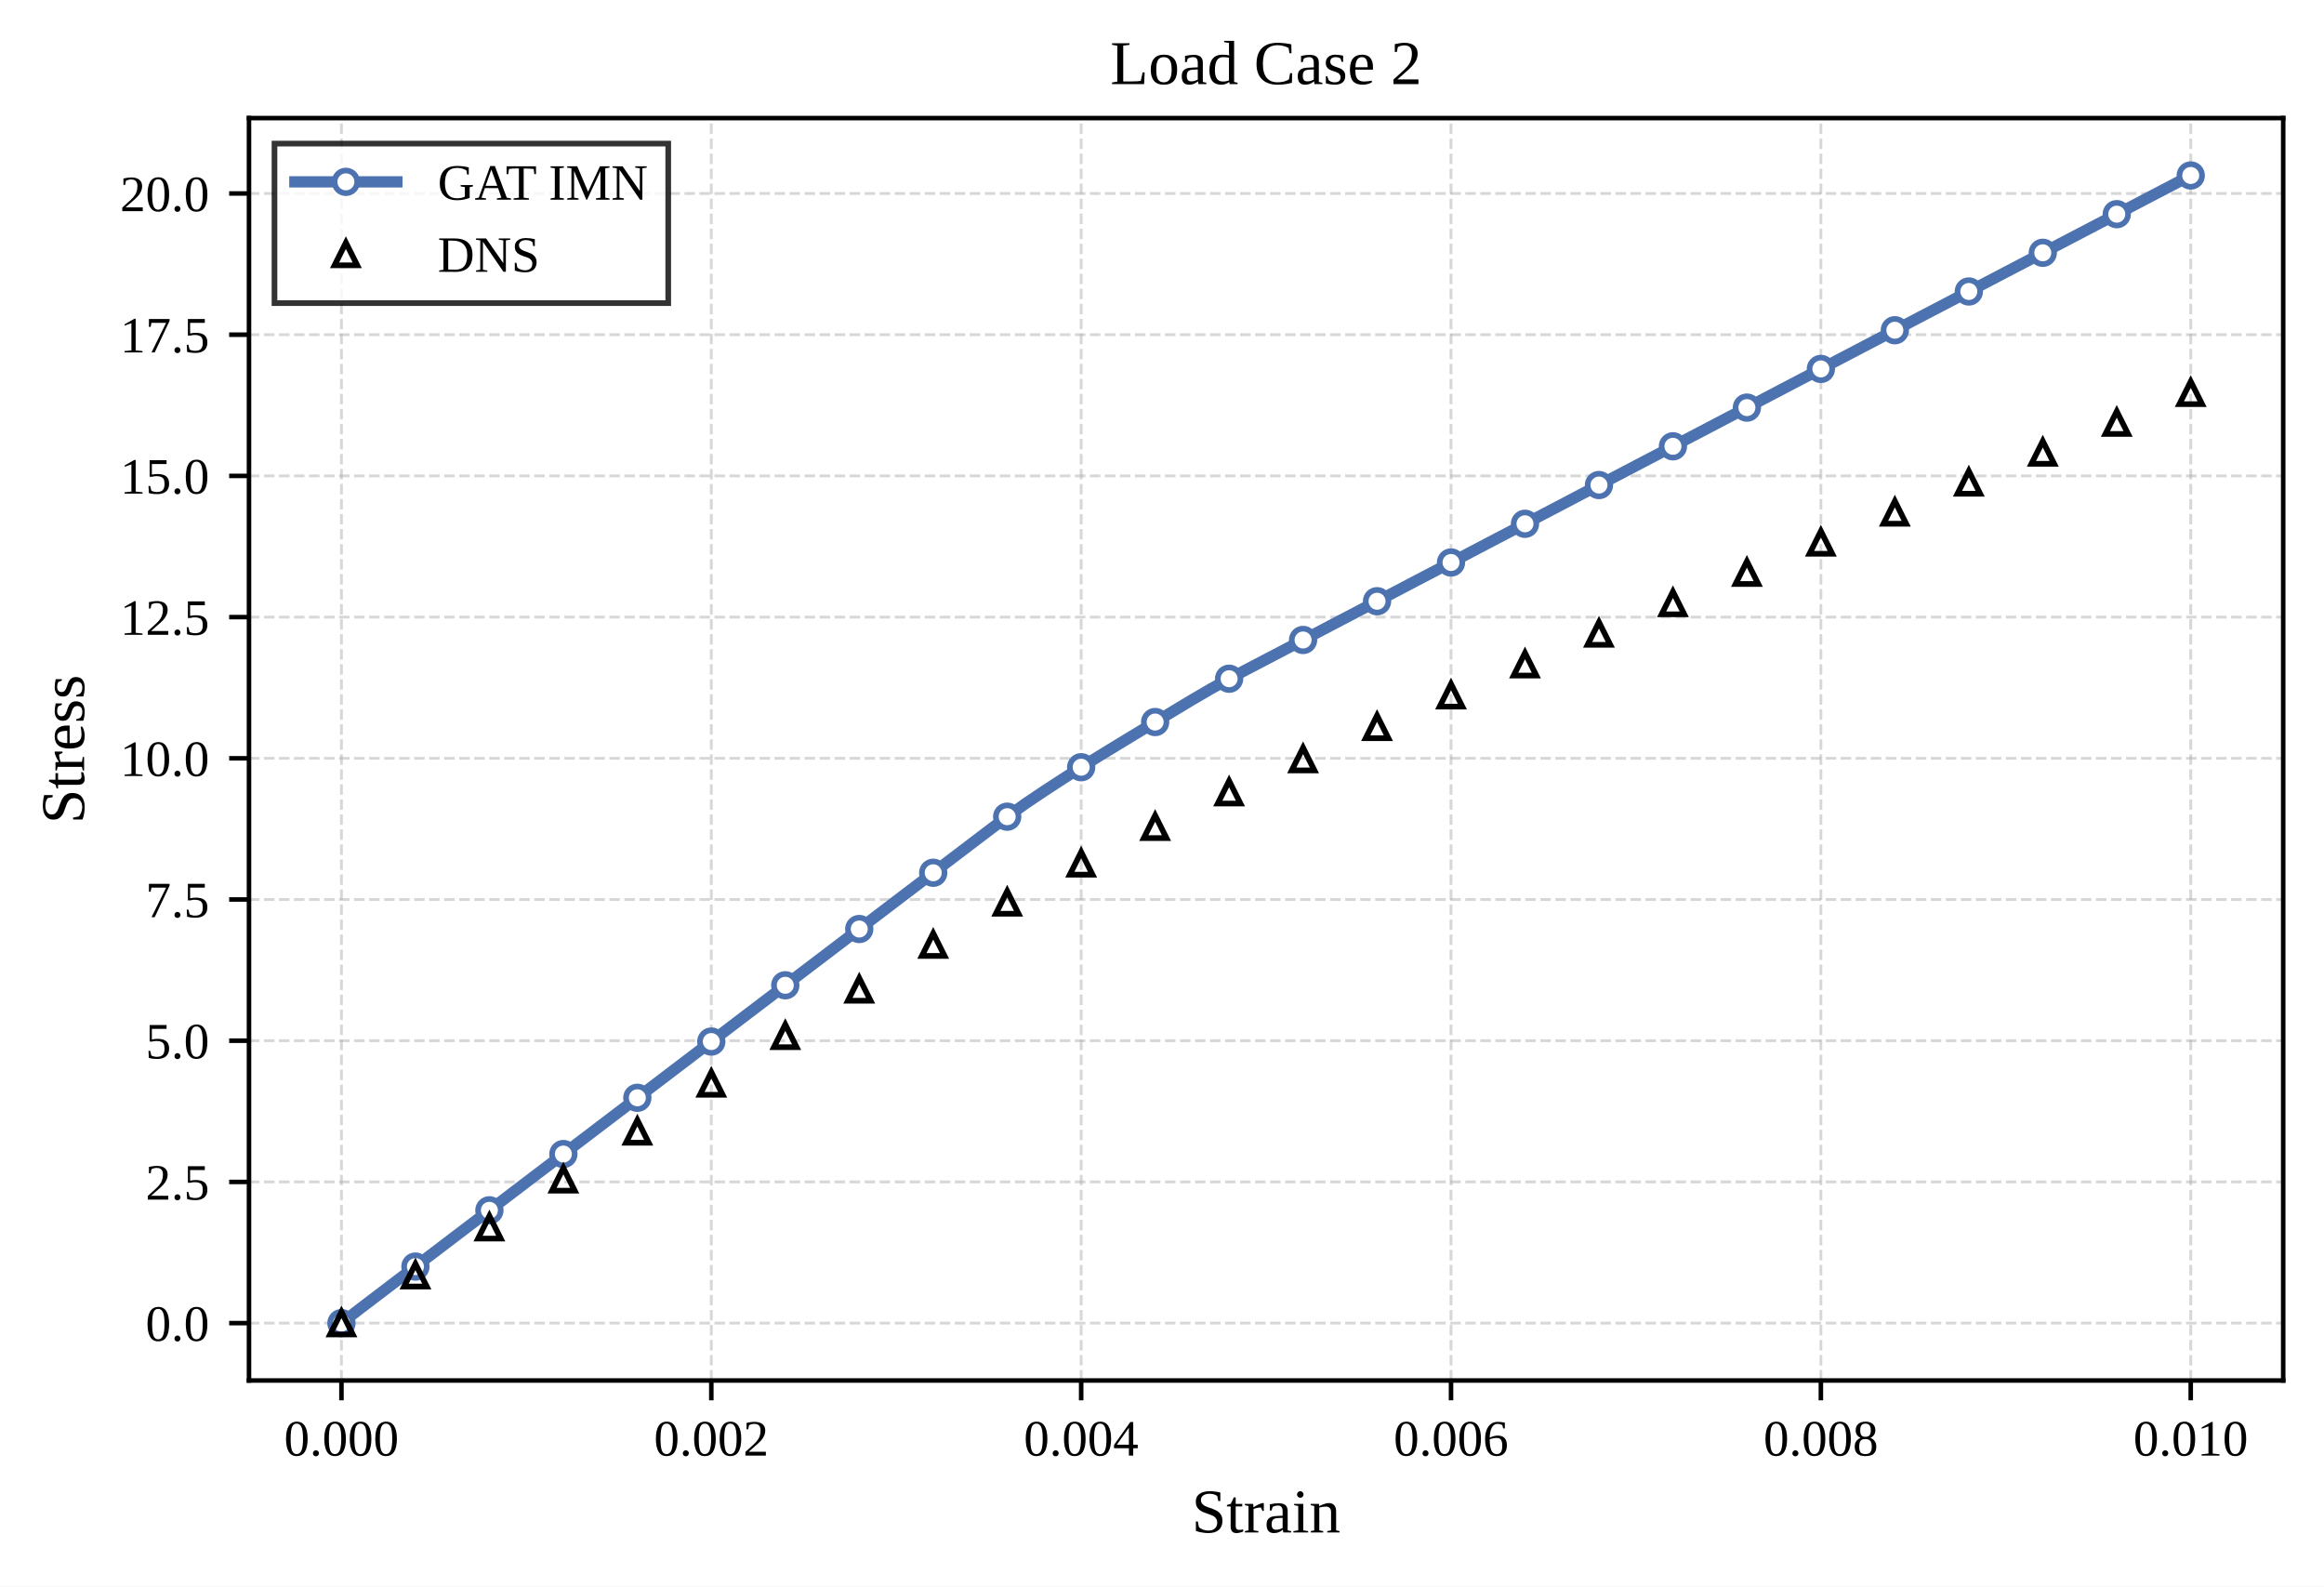
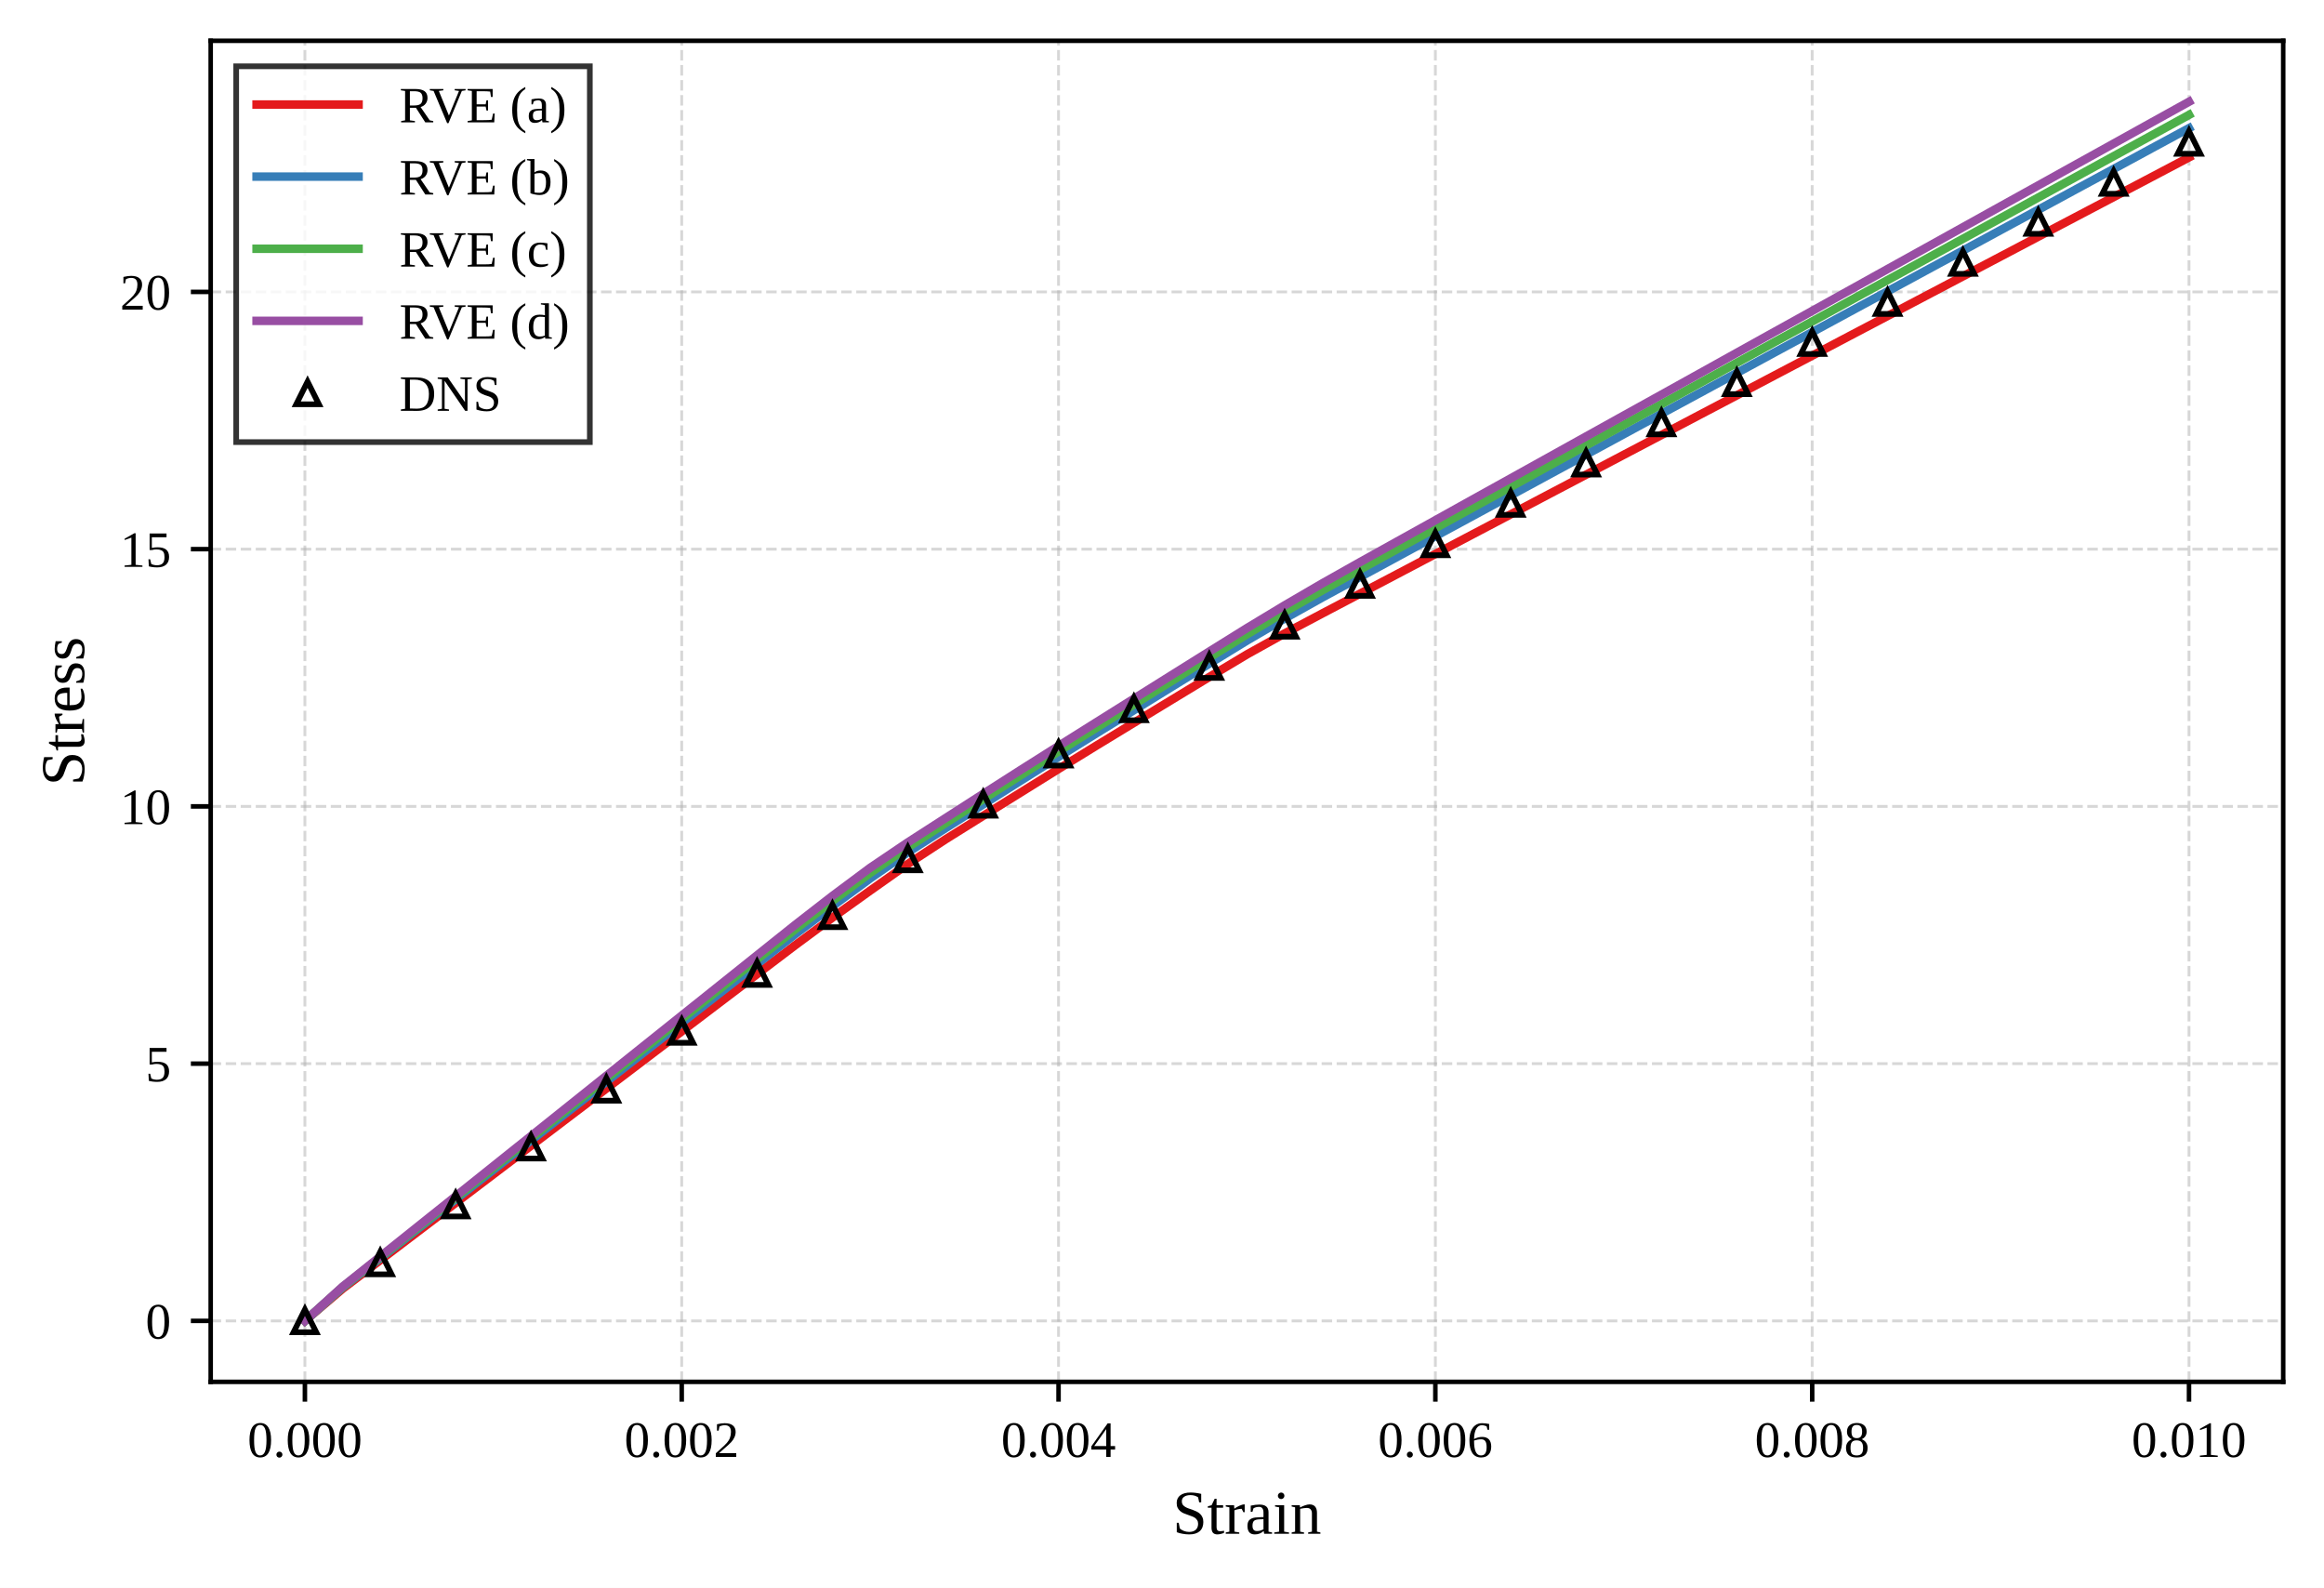
- <svg xmlns="http://www.w3.org/2000/svg" xmlns:xlink="http://www.w3.org/1999/xlink" width="410.131pt" height="279.964pt" viewBox="0 0 410.131 279.964" version="1.1">
+ <svg xmlns="http://www.w3.org/2000/svg" xmlns:xlink="http://www.w3.org/1999/xlink" width="410.221pt" height="280.246pt" viewBox="0 0 410.221 280.246" version="1.1">
  <defs>
    <style type="text/css">*{stroke-linejoin: round; stroke-linecap: butt}</style>
  </defs>
  <g id="figure_1">
    <g id="patch_1">
-       <path d="M 0 279.964  L 410.131 279.964  L 410.131 0  L 0 0  z " style="fill: #ffffff" />
+       <path d="M 0 280.246  L 410.221 280.246  L 410.221 0  L 0 0  z " style="fill: #ffffff" />
    </g>
    <g id="axes_1">
      <g id="patch_2">
-         <path d="M 43.941 243.598  L 402.931 243.598  L 402.931 20.838  L 43.941 20.838  z " style="fill: #ffffff" />
+         <path d="M 37.191 243.88  L 403.021 243.88  L 403.021 7.2  L 37.191 7.2  z " style="fill: #ffffff" />
      </g>
      <g id="matplotlib.axis_1">
        <g id="xtick_1">
          <g id="line2d_1">
-             <path d="M 60.259 243.598  L 60.259 20.838  " clip-path="url(#p1a6d0117d4)" style="fill: none; stroke-dasharray: 1.85,0.8; stroke-dashoffset: 0; stroke: #b0b0b0; stroke-opacity: 0.5; stroke-width: 0.5" />
+             <path d="M 53.82 243.88  L 53.82 7.2  " clip-path="url(#p8df6fff63d)" style="fill: none; stroke-dasharray: 1.85,0.8; stroke-dashoffset: 0; stroke: #b0b0b0; stroke-opacity: 0.5; stroke-width: 0.5" />
          </g>
          <g id="line2d_2">
            <defs>
-               <path id="m0d82180224" d="M 0 0  L 0 3.5  " style="stroke: #000000; stroke-width: 0.8" />
+               <path id="m6d175e695f" d="M 0 0  L 0 3.5  " style="stroke: #000000; stroke-width: 0.8" />
            </defs>
            <g>
-               <use xlink:href="#m0d82180224" x="60.259" y="243.598" style="stroke: #000000; stroke-width: 0.8" />
+               <use xlink:href="#m6d175e695f" x="53.82" y="243.88" style="stroke: #000000; stroke-width: 0.8" />
            </g>
          </g>
          <g id="text_1">
-             <text style="font-size: 9px; font-family: 'Times New Roman'; text-anchor: middle" x="60.259" y="256.848" transform="rotate(-0 60.25882 256.8475)">0.000</text>
+             <text style="font-size: 9px; font-family: 'Times New Roman'; text-anchor: middle" x="53.82" y="257.129" transform="rotate(-0 53.81973 257.1294)">0.000</text>
          </g>
        </g>
        <g id="xtick_2">
          <g id="line2d_3">
-             <path d="M 125.53 243.598  L 125.53 20.838  " clip-path="url(#p1a6d0117d4)" style="fill: none; stroke-dasharray: 1.85,0.8; stroke-dashoffset: 0; stroke: #b0b0b0; stroke-opacity: 0.5; stroke-width: 0.5" />
+             <path d="M 120.334 243.88  L 120.334 7.2  " clip-path="url(#p8df6fff63d)" style="fill: none; stroke-dasharray: 1.85,0.8; stroke-dashoffset: 0; stroke: #b0b0b0; stroke-opacity: 0.5; stroke-width: 0.5" />
          </g>
          <g id="line2d_4">
            <g>
-               <use xlink:href="#m0d82180224" x="125.53" y="243.598" style="stroke: #000000; stroke-width: 0.8" />
+               <use xlink:href="#m6d175e695f" x="120.334" y="243.88" style="stroke: #000000; stroke-width: 0.8" />
            </g>
          </g>
          <g id="text_2">
-             <text style="font-size: 9px; font-family: 'Times New Roman'; text-anchor: middle" x="125.53" y="256.848" transform="rotate(-0 125.5297 256.8475)">0.002</text>
+             <text style="font-size: 9px; font-family: 'Times New Roman'; text-anchor: middle" x="120.334" y="257.129" transform="rotate(-0 120.3343 257.1294)">0.002</text>
          </g>
        </g>
        <g id="xtick_3">
          <g id="line2d_5">
-             <path d="M 190.801 243.598  L 190.801 20.838  " clip-path="url(#p1a6d0117d4)" style="fill: none; stroke-dasharray: 1.85,0.8; stroke-dashoffset: 0; stroke: #b0b0b0; stroke-opacity: 0.5; stroke-width: 0.5" />
+             <path d="M 186.849 243.88  L 186.849 7.2  " clip-path="url(#p8df6fff63d)" style="fill: none; stroke-dasharray: 1.85,0.8; stroke-dashoffset: 0; stroke: #b0b0b0; stroke-opacity: 0.5; stroke-width: 0.5" />
          </g>
          <g id="line2d_6">
            <g>
-               <use xlink:href="#m0d82180224" x="190.801" y="243.598" style="stroke: #000000; stroke-width: 0.8" />
+               <use xlink:href="#m6d175e695f" x="186.849" y="243.88" style="stroke: #000000; stroke-width: 0.8" />
            </g>
          </g>
          <g id="text_3">
-             <text style="font-size: 9px; font-family: 'Times New Roman'; text-anchor: middle" x="190.801" y="256.848" transform="rotate(-0 190.8006 256.8475)">0.004</text>
+             <text style="font-size: 9px; font-family: 'Times New Roman'; text-anchor: middle" x="186.849" y="257.129" transform="rotate(-0 186.8488 257.1294)">0.004</text>
          </g>
        </g>
        <g id="xtick_4">
          <g id="line2d_7">
-             <path d="M 256.072 243.598  L 256.072 20.838  " clip-path="url(#p1a6d0117d4)" style="fill: none; stroke-dasharray: 1.85,0.8; stroke-dashoffset: 0; stroke: #b0b0b0; stroke-opacity: 0.5; stroke-width: 0.5" />
+             <path d="M 253.363 243.88  L 253.363 7.2  " clip-path="url(#p8df6fff63d)" style="fill: none; stroke-dasharray: 1.85,0.8; stroke-dashoffset: 0; stroke: #b0b0b0; stroke-opacity: 0.5; stroke-width: 0.5" />
          </g>
          <g id="line2d_8">
            <g>
-               <use xlink:href="#m0d82180224" x="256.072" y="243.598" style="stroke: #000000; stroke-width: 0.8" />
+               <use xlink:href="#m6d175e695f" x="253.363" y="243.88" style="stroke: #000000; stroke-width: 0.8" />
            </g>
          </g>
          <g id="text_4">
-             <text style="font-size: 9px; font-family: 'Times New Roman'; text-anchor: middle" x="256.072" y="256.848" transform="rotate(-0 256.0715 256.8475)">0.006</text>
+             <text style="font-size: 9px; font-family: 'Times New Roman'; text-anchor: middle" x="253.363" y="257.129" transform="rotate(-0 253.3634 257.1294)">0.006</text>
          </g>
        </g>
        <g id="xtick_5">
          <g id="line2d_9">
-             <path d="M 321.342 243.598  L 321.342 20.838  " clip-path="url(#p1a6d0117d4)" style="fill: none; stroke-dasharray: 1.85,0.8; stroke-dashoffset: 0; stroke: #b0b0b0; stroke-opacity: 0.5; stroke-width: 0.5" />
+             <path d="M 319.878 243.88  L 319.878 7.2  " clip-path="url(#p8df6fff63d)" style="fill: none; stroke-dasharray: 1.85,0.8; stroke-dashoffset: 0; stroke: #b0b0b0; stroke-opacity: 0.5; stroke-width: 0.5" />
          </g>
          <g id="line2d_10">
            <g>
-               <use xlink:href="#m0d82180224" x="321.342" y="243.598" style="stroke: #000000; stroke-width: 0.8" />
+               <use xlink:href="#m6d175e695f" x="319.878" y="243.88" style="stroke: #000000; stroke-width: 0.8" />
            </g>
          </g>
          <g id="text_5">
-             <text style="font-size: 9px; font-family: 'Times New Roman'; text-anchor: middle" x="321.342" y="256.848" transform="rotate(-0 321.3425 256.8475)">0.008</text>
+             <text style="font-size: 9px; font-family: 'Times New Roman'; text-anchor: middle" x="319.878" y="257.129" transform="rotate(-0 319.8779 257.1294)">0.008</text>
          </g>
        </g>
        <g id="xtick_6">
          <g id="line2d_11">
-             <path d="M 386.613 243.598  L 386.613 20.838  " clip-path="url(#p1a6d0117d4)" style="fill: none; stroke-dasharray: 1.85,0.8; stroke-dashoffset: 0; stroke: #b0b0b0; stroke-opacity: 0.5; stroke-width: 0.5" />
+             <path d="M 386.392 243.88  L 386.392 7.2  " clip-path="url(#p8df6fff63d)" style="fill: none; stroke-dasharray: 1.85,0.8; stroke-dashoffset: 0; stroke: #b0b0b0; stroke-opacity: 0.5; stroke-width: 0.5" />
          </g>
          <g id="line2d_12">
            <g>
-               <use xlink:href="#m0d82180224" x="386.613" y="243.598" style="stroke: #000000; stroke-width: 0.8" />
+               <use xlink:href="#m6d175e695f" x="386.392" y="243.88" style="stroke: #000000; stroke-width: 0.8" />
            </g>
          </g>
          <g id="text_6">
-             <text style="font-size: 9px; font-family: 'Times New Roman'; text-anchor: middle" x="386.613" y="256.848" transform="rotate(-0 386.6134 256.8475)">0.010</text>
+             <text style="font-size: 9px; font-family: 'Times New Roman'; text-anchor: middle" x="386.392" y="257.129" transform="rotate(-0 386.3925 257.1294)">0.010</text>
          </g>
        </g>
        <g id="text_7">
-           <text style="font-size: 11px; font-family: 'Times New Roman'; text-anchor: middle" x="223.436" y="270.411" transform="rotate(-0 223.4361 270.4108)">Strain</text>
+           <text style="font-size: 11px; font-family: 'Times New Roman'; text-anchor: middle" x="220.106" y="270.693" transform="rotate(-0 220.1061 270.6927)">Strain</text>
        </g>
      </g>
      <g id="matplotlib.axis_2">
        <g id="ytick_1">
          <g id="line2d_13">
-             <path d="M 43.941 233.473  L 402.931 233.473  " clip-path="url(#p1a6d0117d4)" style="fill: none; stroke-dasharray: 1.85,0.8; stroke-dashoffset: 0; stroke: #b0b0b0; stroke-opacity: 0.5; stroke-width: 0.5" />
+             <path d="M 37.191 233.122  L 403.021 233.122  " clip-path="url(#p8df6fff63d)" style="fill: none; stroke-dasharray: 1.85,0.8; stroke-dashoffset: 0; stroke: #b0b0b0; stroke-opacity: 0.5; stroke-width: 0.5" />
          </g>
          <g id="line2d_14">
            <defs>
-               <path id="mf98554c126" d="M 0 0  L -3.5 0  " style="stroke: #000000; stroke-width: 0.8" />
+               <path id="m00b3549a14" d="M 0 0  L -3.5 0  " style="stroke: #000000; stroke-width: 0.8" />
            </defs>
            <g>
-               <use xlink:href="#mf98554c126" x="43.941" y="233.473" style="stroke: #000000; stroke-width: 0.8" />
+               <use xlink:href="#m00b3549a14" x="37.191" y="233.122" style="stroke: #000000; stroke-width: 0.8" />
            </g>
          </g>
          <g id="text_8">
-             <text style="font-size: 9px; font-family: 'Times New Roman'; text-anchor: end" x="36.941" y="236.597" transform="rotate(-0 36.94109 236.5974)">0.0</text>
+             <text style="font-size: 9px; font-family: 'Times New Roman'; text-anchor: end" x="30.191" y="236.247" transform="rotate(-0 30.19109 236.2465)">0</text>
          </g>
        </g>
        <g id="ytick_2">
          <g id="line2d_15">
-             <path d="M 43.941 208.556  L 402.931 208.556  " clip-path="url(#p1a6d0117d4)" style="fill: none; stroke-dasharray: 1.85,0.8; stroke-dashoffset: 0; stroke: #b0b0b0; stroke-opacity: 0.5; stroke-width: 0.5" />
+             <path d="M 37.191 187.721  L 403.021 187.721  " clip-path="url(#p8df6fff63d)" style="fill: none; stroke-dasharray: 1.85,0.8; stroke-dashoffset: 0; stroke: #b0b0b0; stroke-opacity: 0.5; stroke-width: 0.5" />
          </g>
          <g id="line2d_16">
            <g>
-               <use xlink:href="#mf98554c126" x="43.941" y="208.556" style="stroke: #000000; stroke-width: 0.8" />
+               <use xlink:href="#m00b3549a14" x="37.191" y="187.721" style="stroke: #000000; stroke-width: 0.8" />
            </g>
          </g>
          <g id="text_9">
-             <text style="font-size: 9px; font-family: 'Times New Roman'; text-anchor: end" x="36.941" y="211.681" transform="rotate(-0 36.94109 211.6811)">2.5</text>
+             <text style="font-size: 9px; font-family: 'Times New Roman'; text-anchor: end" x="30.191" y="190.846" transform="rotate(-0 30.19109 190.8457)">5</text>
          </g>
        </g>
        <g id="ytick_3">
          <g id="line2d_17">
-             <path d="M 43.941 183.64  L 402.931 183.64  " clip-path="url(#p1a6d0117d4)" style="fill: none; stroke-dasharray: 1.85,0.8; stroke-dashoffset: 0; stroke: #b0b0b0; stroke-opacity: 0.5; stroke-width: 0.5" />
+             <path d="M 37.191 142.32  L 403.021 142.32  " clip-path="url(#p8df6fff63d)" style="fill: none; stroke-dasharray: 1.85,0.8; stroke-dashoffset: 0; stroke: #b0b0b0; stroke-opacity: 0.5; stroke-width: 0.5" />
          </g>
          <g id="line2d_18">
            <g>
-               <use xlink:href="#mf98554c126" x="43.941" y="183.64" style="stroke: #000000; stroke-width: 0.8" />
+               <use xlink:href="#m00b3549a14" x="37.191" y="142.32" style="stroke: #000000; stroke-width: 0.8" />
            </g>
          </g>
          <g id="text_10">
-             <text style="font-size: 9px; font-family: 'Times New Roman'; text-anchor: end" x="36.941" y="186.765" transform="rotate(-0 36.94109 186.7649)">5.0</text>
+             <text style="font-size: 9px; font-family: 'Times New Roman'; text-anchor: end" x="30.191" y="145.445" transform="rotate(-0 30.19109 145.4448)">10</text>
          </g>
        </g>
        <g id="ytick_4">
          <g id="line2d_19">
-             <path d="M 43.941 158.724  L 402.931 158.724  " clip-path="url(#p1a6d0117d4)" style="fill: none; stroke-dasharray: 1.85,0.8; stroke-dashoffset: 0; stroke: #b0b0b0; stroke-opacity: 0.5; stroke-width: 0.5" />
+             <path d="M 37.191 96.919  L 403.021 96.919  " clip-path="url(#p8df6fff63d)" style="fill: none; stroke-dasharray: 1.85,0.8; stroke-dashoffset: 0; stroke: #b0b0b0; stroke-opacity: 0.5; stroke-width: 0.5" />
          </g>
          <g id="line2d_20">
            <g>
-               <use xlink:href="#mf98554c126" x="43.941" y="158.724" style="stroke: #000000; stroke-width: 0.8" />
+               <use xlink:href="#m00b3549a14" x="37.191" y="96.919" style="stroke: #000000; stroke-width: 0.8" />
            </g>
          </g>
          <g id="text_11">
-             <text style="font-size: 9px; font-family: 'Times New Roman'; text-anchor: end" x="36.941" y="161.849" transform="rotate(-0 36.94109 161.8487)">7.5</text>
+             <text style="font-size: 9px; font-family: 'Times New Roman'; text-anchor: end" x="30.191" y="100.044" transform="rotate(-0 30.19109 100.044)">15</text>
          </g>
        </g>
        <g id="ytick_5">
          <g id="line2d_21">
-             <path d="M 43.941 133.808  L 402.931 133.808  " clip-path="url(#p1a6d0117d4)" style="fill: none; stroke-dasharray: 1.85,0.8; stroke-dashoffset: 0; stroke: #b0b0b0; stroke-opacity: 0.5; stroke-width: 0.5" />
+             <path d="M 37.191 51.518  L 403.021 51.518  " clip-path="url(#p8df6fff63d)" style="fill: none; stroke-dasharray: 1.85,0.8; stroke-dashoffset: 0; stroke: #b0b0b0; stroke-opacity: 0.5; stroke-width: 0.5" />
          </g>
          <g id="line2d_22">
            <g>
-               <use xlink:href="#mf98554c126" x="43.941" y="133.808" style="stroke: #000000; stroke-width: 0.8" />
+               <use xlink:href="#m00b3549a14" x="37.191" y="51.518" style="stroke: #000000; stroke-width: 0.8" />
            </g>
          </g>
          <g id="text_12">
-             <text style="font-size: 9px; font-family: 'Times New Roman'; text-anchor: end" x="36.941" y="136.932" transform="rotate(-0 36.94109 136.9325)">10.0</text>
-           </g>
-         </g>
-         <g id="ytick_6">
-           <g id="line2d_23">
-             <path d="M 43.941 108.892  L 402.931 108.892  " clip-path="url(#p1a6d0117d4)" style="fill: none; stroke-dasharray: 1.85,0.8; stroke-dashoffset: 0; stroke: #b0b0b0; stroke-opacity: 0.5; stroke-width: 0.5" />
-           </g>
-           <g id="line2d_24">
-             <g>
-               <use xlink:href="#mf98554c126" x="43.941" y="108.892" style="stroke: #000000; stroke-width: 0.8" />
-             </g>
-           </g>
-           <g id="text_13">
-             <text style="font-size: 9px; font-family: 'Times New Roman'; text-anchor: end" x="36.941" y="112.016" transform="rotate(-0 36.94109 112.0162)">12.5</text>
-           </g>
-         </g>
-         <g id="ytick_7">
-           <g id="line2d_25">
-             <path d="M 43.941 83.975  L 402.931 83.975  " clip-path="url(#p1a6d0117d4)" style="fill: none; stroke-dasharray: 1.85,0.8; stroke-dashoffset: 0; stroke: #b0b0b0; stroke-opacity: 0.5; stroke-width: 0.5" />
-           </g>
-           <g id="line2d_26">
-             <g>
-               <use xlink:href="#mf98554c126" x="43.941" y="83.975" style="stroke: #000000; stroke-width: 0.8" />
-             </g>
-           </g>
-           <g id="text_14">
-             <text style="font-size: 9px; font-family: 'Times New Roman'; text-anchor: end" x="36.941" y="87.1" transform="rotate(-0 36.94109 87.10002)">15.0</text>
-           </g>
-         </g>
-         <g id="ytick_8">
-           <g id="line2d_27">
-             <path d="M 43.941 59.059  L 402.931 59.059  " clip-path="url(#p1a6d0117d4)" style="fill: none; stroke-dasharray: 1.85,0.8; stroke-dashoffset: 0; stroke: #b0b0b0; stroke-opacity: 0.5; stroke-width: 0.5" />
-           </g>
-           <g id="line2d_28">
-             <g>
-               <use xlink:href="#mf98554c126" x="43.941" y="59.059" style="stroke: #000000; stroke-width: 0.8" />
-             </g>
-           </g>
-           <g id="text_15">
-             <text style="font-size: 9px; font-family: 'Times New Roman'; text-anchor: end" x="36.941" y="62.184" transform="rotate(-0 36.94109 62.1838)">17.5</text>
-           </g>
-         </g>
-         <g id="ytick_9">
-           <g id="line2d_29">
-             <path d="M 43.941 34.143  L 402.931 34.143  " clip-path="url(#p1a6d0117d4)" style="fill: none; stroke-dasharray: 1.85,0.8; stroke-dashoffset: 0; stroke: #b0b0b0; stroke-opacity: 0.5; stroke-width: 0.5" />
-           </g>
-           <g id="line2d_30">
-             <g>
-               <use xlink:href="#mf98554c126" x="43.941" y="34.143" style="stroke: #000000; stroke-width: 0.8" />
-             </g>
-           </g>
-           <g id="text_16">
-             <text style="font-size: 9px; font-family: 'Times New Roman'; text-anchor: end" x="36.941" y="37.268" transform="rotate(-0 36.94109 37.26758)">20.0</text>
-           </g>
-         </g>
-         <g id="text_17">
-           <text style="font-size: 11px; font-family: 'Times New Roman'; text-anchor: middle" x="14.838" y="132.218" transform="rotate(-90 14.83812 132.2181)">Stress</text>
-         </g>
-       </g>
-       <g id="line2d_31">
-         <path d="M 60.259 233.473  L 63.522 230.942  L 66.786 228.46  L 70.049 225.978  L 73.313 223.496  L 76.577 221.015  L 79.84 218.533  L 83.104 216.051  L 86.367 213.57  L 89.631 211.087  L 92.894 208.605  L 96.158 206.124  L 99.421 203.642  L 102.685 201.16  L 105.948 198.679  L 109.212 196.196  L 112.476 193.714  L 115.739 191.233  L 119.003 188.751  L 122.266 186.269  L 125.53 183.788  L 128.793 181.305  L 132.057 178.823  L 135.32 176.342  L 138.584 173.86  L 141.847 171.378  L 145.111 168.897  L 148.375 166.414  L 151.638 163.932  L 154.902 161.451  L 158.165 158.969  L 161.429 156.488  L 164.692 154.006  L 167.956 151.523  L 171.219 149.042  L 174.483 146.56  L 177.746 144.111  L 181.01 141.774  L 184.274 139.583  L 187.537 137.457  L 190.801 135.382  L 194.064 133.359  L 197.328 131.366  L 200.591 129.383  L 203.855 127.409  L 207.118 125.446  L 210.382 123.482  L 213.645 121.579  L 216.909 119.765  L 220.173 118.051  L 223.436 116.346  L 226.7 114.642  L 229.963 112.928  L 233.227 111.224  L 236.49 109.509  L 239.754 107.805  L 243.017 106.091  L 246.281 104.387  L 249.544 102.672  L 252.808 100.968  L 256.072 99.254  L 259.335 97.55  L 262.599 95.835  L 265.862 94.131  L 269.126 92.427  L 272.389 90.713  L 275.653 89.008  L 278.916 87.294  L 282.18 85.59  L 285.443 83.886  L 288.707 82.171  L 291.971 80.467  L 295.234 78.753  L 298.498 77.049  L 301.761 75.344  L 305.025 73.63  L 308.288 71.926  L 311.552 70.222  L 314.815 68.507  L 318.079 66.803  L 321.342 65.099  L 324.606 63.385  L 327.87 61.68  L 331.133 59.976  L 334.397 58.272  L 337.66 56.558  L 340.924 54.853  L 344.187 53.149  L 347.451 51.435  L 350.714 49.73  L 353.978 48.026  L 357.241 46.322  L 360.505 44.608  L 363.769 42.903  L 367.032 41.199  L 370.296 39.495  L 373.559 37.791  L 376.823 36.076  L 380.086 34.372  L 383.35 32.668  L 386.613 30.964  " clip-path="url(#p1a6d0117d4)" style="fill: none; stroke: #4c72b0; stroke-width: 2; stroke-linecap: square" />
+             <text style="font-size: 9px; font-family: 'Times New Roman'; text-anchor: end" x="30.191" y="54.643" transform="rotate(-0 30.19109 54.64317)">20</text>
+           </g>
+         </g>
+         <g id="text_13">
+           <text style="font-size: 11px; font-family: 'Times New Roman'; text-anchor: middle" x="14.838" y="125.54" transform="rotate(-90 14.83812 125.54)">Stress</text>
+         </g>
+       </g>
+       <g id="line2d_23">
+         <path d="M 53.82 233.122  L 60.471 227.455  L 67.123 222.406  L 73.774 217.359  L 80.426 212.31  L 87.077 207.262  L 93.728 202.214  L 100.38 197.165  L 107.031 192.117  L 113.683 187.069  L 120.334 182.02  L 126.986 176.972  L 133.637 171.924  L 140.289 166.876  L 146.94 161.951  L 153.592 157.189  L 160.243 152.491  L 166.894 148.141  L 173.546 143.985  L 180.197 139.85  L 186.849 135.71  L 193.5 131.615  L 200.152 127.565  L 206.803 123.524  L 213.455 119.484  L 220.106 115.497  L 226.758 111.793  L 233.409 108.27  L 240.06 104.774  L 246.712 101.278  L 253.363 97.773  L 260.015 94.268  L 266.666 90.772  L 273.318 87.267  L 279.969 83.771  L 286.621 80.266  L 293.272 76.77  L 299.924 73.265  L 306.575 69.77  L 313.226 66.265  L 319.878 62.769  L 326.529 59.264  L 333.181 55.768  L 339.832 52.272  L 346.484 48.767  L 353.135 45.271  L 359.787 41.766  L 366.438 38.271  L 373.09 34.775  L 379.741 31.279  L 386.392 27.774  " clip-path="url(#p8df6fff63d)" style="fill: none; stroke: #e41a1c; stroke-width: 1.5; stroke-linecap: square" />
+       </g>
+       <g id="line2d_24">
+         <path d="M 53.82 233.122  L 60.471 227.248  L 67.123 222.055  L 73.774 216.863  L 80.426 211.67  L 87.077 206.477  L 93.728 201.284  L 100.38 196.092  L 107.031 190.899  L 113.683 185.706  L 120.334 180.513  L 126.986 175.321  L 133.637 170.128  L 140.289 164.938  L 146.94 159.928  L 153.592 155.037  L 160.243 150.427  L 166.894 146.173  L 173.546 141.966  L 180.197 137.762  L 186.849 133.576  L 193.5 129.444  L 200.152 125.34  L 206.803 121.236  L 213.455 117.132  L 220.106 113.055  L 226.758 109.168  L 233.409 105.446  L 240.06 101.841  L 246.712 98.236  L 253.363 94.631  L 260.015 91.035  L 266.666 87.431  L 273.318 83.826  L 279.969 80.23  L 286.621 76.625  L 293.272 73.02  L 299.924 69.425  L 306.575 65.82  L 313.226 62.215  L 319.878 58.619  L 326.529 55.014  L 333.181 51.419  L 339.832 47.814  L 346.484 44.218  L 353.135 40.613  L 359.787 37.017  L 366.438 33.413  L 373.09 29.817  L 379.741 26.212  L 386.392 22.616  " clip-path="url(#p8df6fff63d)" style="fill: none; stroke: #377eb8; stroke-width: 1.5; stroke-linecap: square" />
+       </g>
+       <g id="line2d_25">
+         <path d="M 53.82 233.122  L 60.471 227.162  L 67.123 221.904  L 73.774 216.646  L 80.426 211.388  L 87.077 206.13  L 93.728 200.873  L 100.38 195.614  L 107.031 190.357  L 113.683 185.099  L 120.334 179.841  L 126.986 174.583  L 133.637 169.325  L 140.289 164.073  L 146.94 159.004  L 153.592 154.074  L 160.243 149.541  L 166.894 145.286  L 173.546 141.049  L 180.197 136.808  L 186.849 132.623  L 193.5 128.464  L 200.152 124.332  L 206.803 120.201  L 213.455 116.06  L 220.106 111.956  L 226.758 107.997  L 233.409 104.193  L 240.06 100.515  L 246.712 96.865  L 253.363 93.215  L 260.015 89.564  L 266.666 85.923  L 273.318 82.273  L 279.969 78.623  L 286.621 74.973  L 293.272 71.322  L 299.924 67.681  L 306.575 64.031  L 313.226 60.381  L 319.878 56.74  L 326.529 53.089  L 333.181 49.439  L 339.832 45.798  L 346.484 42.148  L 353.135 38.507  L 359.787 34.856  L 366.438 31.215  L 373.09 27.565  L 379.741 23.924  L 386.392 20.274  " clip-path="url(#p8df6fff63d)" style="fill: none; stroke: #4daf4a; stroke-width: 1.5; stroke-linecap: square" />
+       </g>
+       <g id="line2d_26">
+         <path d="M 53.82 233.122  L 60.471 227.082  L 67.123 221.765  L 73.774 216.449  L 80.426 211.132  L 87.077 205.816  L 93.728 200.5  L 100.38 195.183  L 107.031 189.867  L 113.683 184.55  L 120.334 179.234  L 126.986 173.917  L 133.637 168.601  L 140.289 163.284  L 146.94 158.118  L 153.592 153.162  L 160.243 148.669  L 166.894 144.389  L 173.546 140.114  L 180.197 135.864  L 186.849 131.66  L 193.5 127.483  L 200.152 123.315  L 206.803 119.148  L 213.455 114.989  L 220.106 110.848  L 226.758 106.835  L 233.409 102.958  L 240.06 99.208  L 246.712 95.512  L 253.363 91.816  L 260.015 88.112  L 266.666 84.425  L 273.318 80.729  L 279.969 77.034  L 286.621 73.338  L 293.272 69.652  L 299.924 65.956  L 306.575 62.26  L 313.226 58.565  L 319.878 54.878  L 326.529 51.183  L 333.181 47.487  L 339.832 43.8  L 346.484 40.105  L 353.135 36.409  L 359.787 32.723  L 366.438 29.027  L 373.09 25.34  L 379.741 21.645  L 386.392 17.958  " clip-path="url(#p8df6fff63d)" style="fill: none; stroke: #984ea3; stroke-width: 1.5; stroke-linecap: square" />
+       </g>
+       <g id="line2d_27">
        <defs>
-           <path id="mf030533eb8" d="M 0 2  C 0.53 2 1.039 1.789 1.414 1.414  C 1.789 1.039 2 0.53 2 0  C 2 -0.53 1.789 -1.039 1.414 -1.414  C 1.039 -1.789 0.53 -2 0 -2  C -0.53 -2 -1.039 -1.789 -1.414 -1.414  C -1.789 -1.039 -2 -0.53 -2 0  C -2 0.53 -1.789 1.039 -1.414 1.414  C -1.039 1.789 -0.53 2 0 2  z " style="stroke: #4c72b0" />
+           <path id="meaa8020f75" d="M 0 -2  L -2 2  L 2 2  z " style="stroke: #000000; stroke-linejoin: miter" />
        </defs>
-         <g clip-path="url(#p1a6d0117d4)">
-           <use xlink:href="#mf030533eb8" x="60.259" y="233.473" style="fill: #ffffff; stroke: #4c72b0" />
-           <use xlink:href="#mf030533eb8" x="73.313" y="223.496" style="fill: #ffffff; stroke: #4c72b0" />
-           <use xlink:href="#mf030533eb8" x="86.367" y="213.57" style="fill: #ffffff; stroke: #4c72b0" />
-           <use xlink:href="#mf030533eb8" x="99.421" y="203.642" style="fill: #ffffff; stroke: #4c72b0" />
-           <use xlink:href="#mf030533eb8" x="112.476" y="193.714" style="fill: #ffffff; stroke: #4c72b0" />
-           <use xlink:href="#mf030533eb8" x="125.53" y="183.788" style="fill: #ffffff; stroke: #4c72b0" />
-           <use xlink:href="#mf030533eb8" x="138.584" y="173.86" style="fill: #ffffff; stroke: #4c72b0" />
-           <use xlink:href="#mf030533eb8" x="151.638" y="163.932" style="fill: #ffffff; stroke: #4c72b0" />
-           <use xlink:href="#mf030533eb8" x="164.692" y="154.006" style="fill: #ffffff; stroke: #4c72b0" />
-           <use xlink:href="#mf030533eb8" x="177.746" y="144.111" style="fill: #ffffff; stroke: #4c72b0" />
-           <use xlink:href="#mf030533eb8" x="190.801" y="135.382" style="fill: #ffffff; stroke: #4c72b0" />
-           <use xlink:href="#mf030533eb8" x="203.855" y="127.409" style="fill: #ffffff; stroke: #4c72b0" />
-           <use xlink:href="#mf030533eb8" x="216.909" y="119.765" style="fill: #ffffff; stroke: #4c72b0" />
-           <use xlink:href="#mf030533eb8" x="229.963" y="112.928" style="fill: #ffffff; stroke: #4c72b0" />
-           <use xlink:href="#mf030533eb8" x="243.017" y="106.091" style="fill: #ffffff; stroke: #4c72b0" />
-           <use xlink:href="#mf030533eb8" x="256.072" y="99.254" style="fill: #ffffff; stroke: #4c72b0" />
-           <use xlink:href="#mf030533eb8" x="269.126" y="92.427" style="fill: #ffffff; stroke: #4c72b0" />
-           <use xlink:href="#mf030533eb8" x="282.18" y="85.59" style="fill: #ffffff; stroke: #4c72b0" />
-           <use xlink:href="#mf030533eb8" x="295.234" y="78.753" style="fill: #ffffff; stroke: #4c72b0" />
-           <use xlink:href="#mf030533eb8" x="308.288" y="71.926" style="fill: #ffffff; stroke: #4c72b0" />
-           <use xlink:href="#mf030533eb8" x="321.342" y="65.099" style="fill: #ffffff; stroke: #4c72b0" />
-           <use xlink:href="#mf030533eb8" x="334.397" y="58.272" style="fill: #ffffff; stroke: #4c72b0" />
-           <use xlink:href="#mf030533eb8" x="347.451" y="51.435" style="fill: #ffffff; stroke: #4c72b0" />
-           <use xlink:href="#mf030533eb8" x="360.505" y="44.608" style="fill: #ffffff; stroke: #4c72b0" />
-           <use xlink:href="#mf030533eb8" x="373.559" y="37.791" style="fill: #ffffff; stroke: #4c72b0" />
-           <use xlink:href="#mf030533eb8" x="386.613" y="30.964" style="fill: #ffffff; stroke: #4c72b0" />
-         </g>
-       </g>
-       <g id="line2d_32">
-         <defs>
-           <path id="m4d8956e5e1" d="M 0 -2  L -2 2  L 2 2  z " style="stroke: #000000; stroke-linejoin: miter" />
-         </defs>
-         <g clip-path="url(#p1a6d0117d4)">
-           <use xlink:href="#m4d8956e5e1" x="60.259" y="233.473" style="fill-opacity: 0; stroke: #000000; stroke-linejoin: miter" />
-           <use xlink:href="#m4d8956e5e1" x="73.313" y="225.015" style="fill-opacity: 0; stroke: #000000; stroke-linejoin: miter" />
-           <use xlink:href="#m4d8956e5e1" x="86.367" y="216.558" style="fill-opacity: 0; stroke: #000000; stroke-linejoin: miter" />
-           <use xlink:href="#m4d8956e5e1" x="99.421" y="208.1" style="fill-opacity: 0; stroke: #000000; stroke-linejoin: miter" />
-           <use xlink:href="#m4d8956e5e1" x="112.476" y="199.641" style="fill-opacity: 0; stroke: #000000; stroke-linejoin: miter" />
-           <use xlink:href="#m4d8956e5e1" x="125.53" y="191.186" style="fill-opacity: 0; stroke: #000000; stroke-linejoin: miter" />
-           <use xlink:href="#m4d8956e5e1" x="138.584" y="182.782" style="fill-opacity: 0; stroke: #000000; stroke-linejoin: miter" />
-           <use xlink:href="#m4d8956e5e1" x="151.638" y="174.585" style="fill-opacity: 0; stroke: #000000; stroke-linejoin: miter" />
-           <use xlink:href="#m4d8956e5e1" x="164.692" y="166.68" style="fill-opacity: 0; stroke: #000000; stroke-linejoin: miter" />
-           <use xlink:href="#m4d8956e5e1" x="177.746" y="159.239" style="fill-opacity: 0; stroke: #000000; stroke-linejoin: miter" />
-           <use xlink:href="#m4d8956e5e1" x="190.801" y="152.34" style="fill-opacity: 0; stroke: #000000; stroke-linejoin: miter" />
-           <use xlink:href="#m4d8956e5e1" x="203.855" y="145.886" style="fill-opacity: 0; stroke: #000000; stroke-linejoin: miter" />
-           <use xlink:href="#m4d8956e5e1" x="216.909" y="139.792" style="fill-opacity: 0; stroke: #000000; stroke-linejoin: miter" />
-           <use xlink:href="#m4d8956e5e1" x="229.963" y="133.944" style="fill-opacity: 0; stroke: #000000; stroke-linejoin: miter" />
-           <use xlink:href="#m4d8956e5e1" x="243.017" y="128.256" style="fill-opacity: 0; stroke: #000000; stroke-linejoin: miter" />
-           <use xlink:href="#m4d8956e5e1" x="256.072" y="122.685" style="fill-opacity: 0; stroke: #000000; stroke-linejoin: miter" />
-           <use xlink:href="#m4d8956e5e1" x="269.126" y="117.204" style="fill-opacity: 0; stroke: #000000; stroke-linejoin: miter" />
-           <use xlink:href="#m4d8956e5e1" x="282.18" y="111.782" style="fill-opacity: 0; stroke: #000000; stroke-linejoin: miter" />
-           <use xlink:href="#m4d8956e5e1" x="295.234" y="106.4" style="fill-opacity: 0; stroke: #000000; stroke-linejoin: miter" />
-           <use xlink:href="#m4d8956e5e1" x="308.288" y="101.048" style="fill-opacity: 0; stroke: #000000; stroke-linejoin: miter" />
-           <use xlink:href="#m4d8956e5e1" x="321.342" y="95.716" style="fill-opacity: 0; stroke: #000000; stroke-linejoin: miter" />
-           <use xlink:href="#m4d8956e5e1" x="334.397" y="90.414" style="fill-opacity: 0; stroke: #000000; stroke-linejoin: miter" />
-           <use xlink:href="#m4d8956e5e1" x="347.451" y="85.121" style="fill-opacity: 0; stroke: #000000; stroke-linejoin: miter" />
-           <use xlink:href="#m4d8956e5e1" x="360.505" y="79.839" style="fill-opacity: 0; stroke: #000000; stroke-linejoin: miter" />
-           <use xlink:href="#m4d8956e5e1" x="373.559" y="74.577" style="fill-opacity: 0; stroke: #000000; stroke-linejoin: miter" />
-           <use xlink:href="#m4d8956e5e1" x="386.613" y="69.315" style="fill-opacity: 0; stroke: #000000; stroke-linejoin: miter" />
+         <g clip-path="url(#p8df6fff63d)">
+           <use xlink:href="#meaa8020f75" x="53.82" y="233.122" style="fill-opacity: 0; stroke: #000000; stroke-linejoin: miter" />
+           <use xlink:href="#meaa8020f75" x="67.123" y="222.906" style="fill-opacity: 0; stroke: #000000; stroke-linejoin: miter" />
+           <use xlink:href="#meaa8020f75" x="80.426" y="212.689" style="fill-opacity: 0; stroke: #000000; stroke-linejoin: miter" />
+           <use xlink:href="#meaa8020f75" x="93.728" y="202.473" style="fill-opacity: 0; stroke: #000000; stroke-linejoin: miter" />
+           <use xlink:href="#meaa8020f75" x="107.031" y="192.257" style="fill-opacity: 0; stroke: #000000; stroke-linejoin: miter" />
+           <use xlink:href="#meaa8020f75" x="120.334" y="182.04" style="fill-opacity: 0; stroke: #000000; stroke-linejoin: miter" />
+           <use xlink:href="#meaa8020f75" x="133.637" y="171.824" style="fill-opacity: 0; stroke: #000000; stroke-linejoin: miter" />
+           <use xlink:href="#meaa8020f75" x="146.94" y="161.636" style="fill-opacity: 0; stroke: #000000; stroke-linejoin: miter" />
+           <use xlink:href="#meaa8020f75" x="160.243" y="151.596" style="fill-opacity: 0; stroke: #000000; stroke-linejoin: miter" />
+           <use xlink:href="#meaa8020f75" x="173.546" y="141.966" style="fill-opacity: 0; stroke: #000000; stroke-linejoin: miter" />
+           <use xlink:href="#meaa8020f75" x="186.849" y="133.113" style="fill-opacity: 0; stroke: #000000; stroke-linejoin: miter" />
+           <use xlink:href="#meaa8020f75" x="200.152" y="125.122" style="fill-opacity: 0; stroke: #000000; stroke-linejoin: miter" />
+           <use xlink:href="#meaa8020f75" x="213.455" y="117.649" style="fill-opacity: 0; stroke: #000000; stroke-linejoin: miter" />
+           <use xlink:href="#meaa8020f75" x="226.758" y="110.367" style="fill-opacity: 0; stroke: #000000; stroke-linejoin: miter" />
+           <use xlink:href="#meaa8020f75" x="240.06" y="103.157" style="fill-opacity: 0; stroke: #000000; stroke-linejoin: miter" />
+           <use xlink:href="#meaa8020f75" x="253.363" y="95.993" style="fill-opacity: 0; stroke: #000000; stroke-linejoin: miter" />
+           <use xlink:href="#meaa8020f75" x="266.666" y="88.865" style="fill-opacity: 0; stroke: #000000; stroke-linejoin: miter" />
+           <use xlink:href="#meaa8020f75" x="279.969" y="81.755" style="fill-opacity: 0; stroke: #000000; stroke-linejoin: miter" />
+           <use xlink:href="#meaa8020f75" x="293.272" y="74.655" style="fill-opacity: 0; stroke: #000000; stroke-linejoin: miter" />
+           <use xlink:href="#meaa8020f75" x="306.575" y="67.563" style="fill-opacity: 0; stroke: #000000; stroke-linejoin: miter" />
+           <use xlink:href="#meaa8020f75" x="319.878" y="60.481" style="fill-opacity: 0; stroke: #000000; stroke-linejoin: miter" />
+           <use xlink:href="#meaa8020f75" x="333.181" y="53.407" style="fill-opacity: 0; stroke: #000000; stroke-linejoin: miter" />
+           <use xlink:href="#meaa8020f75" x="346.484" y="46.334" style="fill-opacity: 0; stroke: #000000; stroke-linejoin: miter" />
+           <use xlink:href="#meaa8020f75" x="359.787" y="39.269" style="fill-opacity: 0; stroke: #000000; stroke-linejoin: miter" />
+           <use xlink:href="#meaa8020f75" x="373.09" y="32.205" style="fill-opacity: 0; stroke: #000000; stroke-linejoin: miter" />
+           <use xlink:href="#meaa8020f75" x="386.392" y="25.141" style="fill-opacity: 0; stroke: #000000; stroke-linejoin: miter" />
        </g>
      </g>
      <g id="patch_3">
-         <path d="M 43.941 243.598  L 43.941 20.838  " style="fill: none; stroke: #000000; stroke-width: 0.8; stroke-linejoin: miter; stroke-linecap: square" />
+         <path d="M 37.191 243.88  L 37.191 7.2  " style="fill: none; stroke: #000000; stroke-width: 0.8; stroke-linejoin: miter; stroke-linecap: square" />
      </g>
      <g id="patch_4">
-         <path d="M 402.931 243.598  L 402.931 20.838  " style="fill: none; stroke: #000000; stroke-width: 0.8; stroke-linejoin: miter; stroke-linecap: square" />
+         <path d="M 403.021 243.88  L 403.021 7.2  " style="fill: none; stroke: #000000; stroke-width: 0.8; stroke-linejoin: miter; stroke-linecap: square" />
      </g>
      <g id="patch_5">
-         <path d="M 43.941 243.598  L 402.931 243.598  " style="fill: none; stroke: #000000; stroke-width: 0.8; stroke-linejoin: miter; stroke-linecap: square" />
+         <path d="M 37.191 243.88  L 403.021 243.88  " style="fill: none; stroke: #000000; stroke-width: 0.8; stroke-linejoin: miter; stroke-linecap: square" />
      </g>
      <g id="patch_6">
-         <path d="M 43.941 20.838  L 402.931 20.838  " style="fill: none; stroke: #000000; stroke-width: 0.8; stroke-linejoin: miter; stroke-linecap: square" />
-       </g>
-       <g id="text_18">
-         <text style="font-size: 11px; font-family: 'Times New Roman'; text-anchor: middle" x="223.436" y="14.838" transform="rotate(-0 223.4361 14.83812)">Load Case 2</text>
+         <path d="M 37.191 7.2  L 403.021 7.2  " style="fill: none; stroke: #000000; stroke-width: 0.8; stroke-linejoin: miter; stroke-linecap: square" />
      </g>
      <g id="legend_1">
        <g id="patch_7">
-           <path d="M 48.441 53.488  L 117.928 53.488  L 117.928 25.338  L 48.441 25.338  z " style="fill: #ffffff; opacity: 0.8; stroke: #000000; stroke-linejoin: miter" />
-         </g>
-         <g id="line2d_33">
-           <path d="M 52.041 32.088  L 61.041 32.088  L 70.041 32.088  " style="fill: none; stroke: #4c72b0; stroke-width: 2; stroke-linecap: square" />
+           <path d="M 41.691 78.026  L 104.115 78.026  L 104.115 11.7  L 41.691 11.7  z " style="fill: #ffffff; opacity: 0.8; stroke: #000000; stroke-linejoin: miter" />
+         </g>
+         <g id="line2d_28">
+           <path d="M 45.291 18.45  L 54.291 18.45  L 63.291 18.45  " style="fill: none; stroke: #e41a1c; stroke-width: 1.5; stroke-linecap: square" />
+         </g>
+         <g id="text_14">
+           <text style="font-size: 9px; font-family: 'Times New Roman'; text-anchor: start" x="70.491" y="21.6" transform="rotate(-0 70.49109 21.6)">RVE (a)</text>
+         </g>
+         <g id="line2d_29">
+           <path d="M 45.291 31.175  L 54.291 31.175  L 63.291 31.175  " style="fill: none; stroke: #377eb8; stroke-width: 1.5; stroke-linecap: square" />
+         </g>
+         <g id="text_15">
+           <text style="font-size: 9px; font-family: 'Times New Roman'; text-anchor: start" x="70.491" y="34.325" transform="rotate(-0 70.49109 34.32516)">RVE (b)</text>
+         </g>
+         <g id="line2d_30">
+           <path d="M 45.291 43.9  L 54.291 43.9  L 63.291 43.9  " style="fill: none; stroke: #4daf4a; stroke-width: 1.5; stroke-linecap: square" />
+         </g>
+         <g id="text_16">
+           <text style="font-size: 9px; font-family: 'Times New Roman'; text-anchor: start" x="70.491" y="47.05" transform="rotate(-0 70.49109 47.05031)">RVE (c)</text>
+         </g>
+         <g id="line2d_31">
+           <path d="M 45.291 56.625  L 54.291 56.625  L 63.291 56.625  " style="fill: none; stroke: #984ea3; stroke-width: 1.5; stroke-linecap: square" />
+         </g>
+         <g id="text_17">
+           <text style="font-size: 9px; font-family: 'Times New Roman'; text-anchor: start" x="70.491" y="59.775" transform="rotate(-0 70.49109 59.77547)">RVE (d)</text>
+         </g>
+         <g id="line2d_32">
          <g>
-             <use xlink:href="#mf030533eb8" x="61.041" y="32.088" style="fill: #ffffff; stroke: #4c72b0" />
-           </g>
-         </g>
-         <g id="text_19">
-           <text style="font-size: 9px; font-family: 'Times New Roman'; text-anchor: start" x="77.241" y="35.238" transform="rotate(-0 77.24109 35.23812)">GAT IMN</text>
-         </g>
-         <g id="line2d_34">
-           <g>
-             <use xlink:href="#m4d8956e5e1" x="61.041" y="44.813" style="fill-opacity: 0; stroke: #000000; stroke-linejoin: miter" />
-           </g>
-         </g>
-         <g id="text_20">
-           <text style="font-size: 9px; font-family: 'Times New Roman'; text-anchor: start" x="77.241" y="47.963" transform="rotate(-0 77.24109 47.96328)">DNS</text>
+             <use xlink:href="#meaa8020f75" x="54.291" y="69.351" style="fill-opacity: 0; stroke: #000000; stroke-linejoin: miter" />
+           </g>
+         </g>
+         <g id="text_18">
+           <text style="font-size: 9px; font-family: 'Times New Roman'; text-anchor: start" x="70.491" y="72.501" transform="rotate(-0 70.49109 72.50062)">DNS</text>
        </g>
      </g>
    </g>
  </g>
  <defs>
-     <clipPath id="p1a6d0117d4">
-       <rect x="43.941" y="20.838" width="358.99" height="222.76" />
+     <clipPath id="p8df6fff63d">
+       <rect x="37.191" y="7.2" width="365.83" height="236.68" />
    </clipPath>
  </defs>
</svg>
